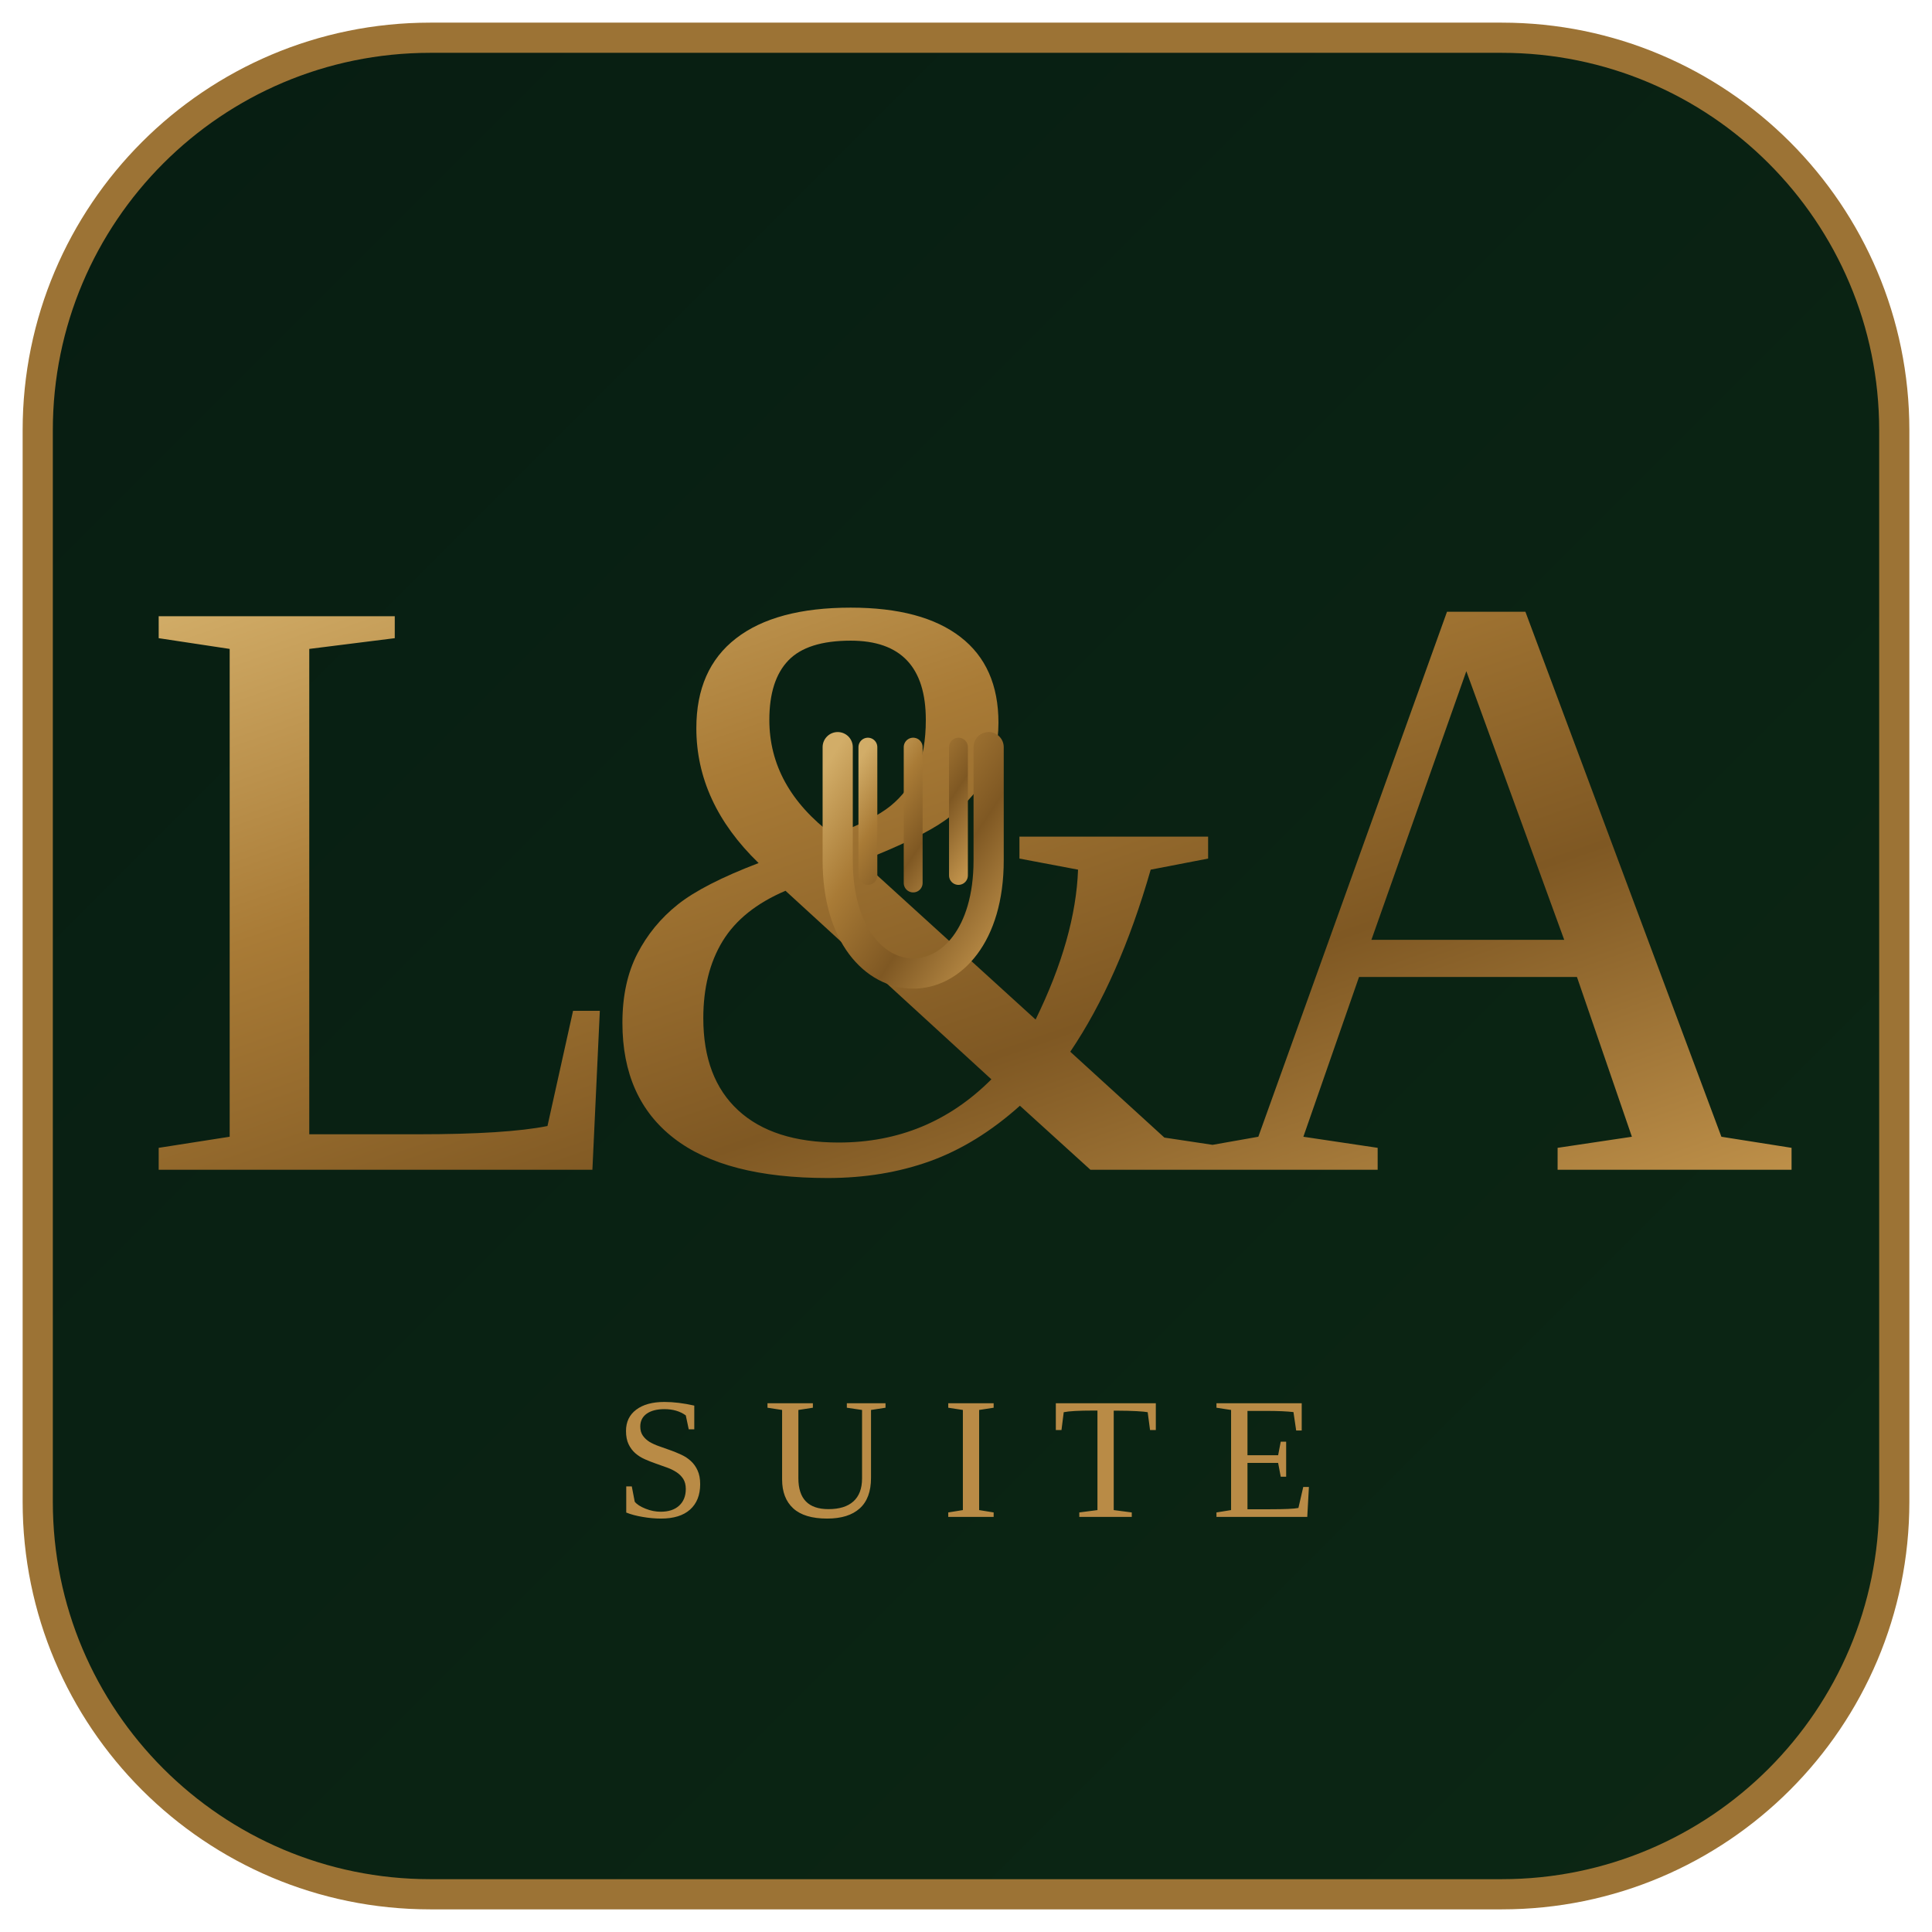
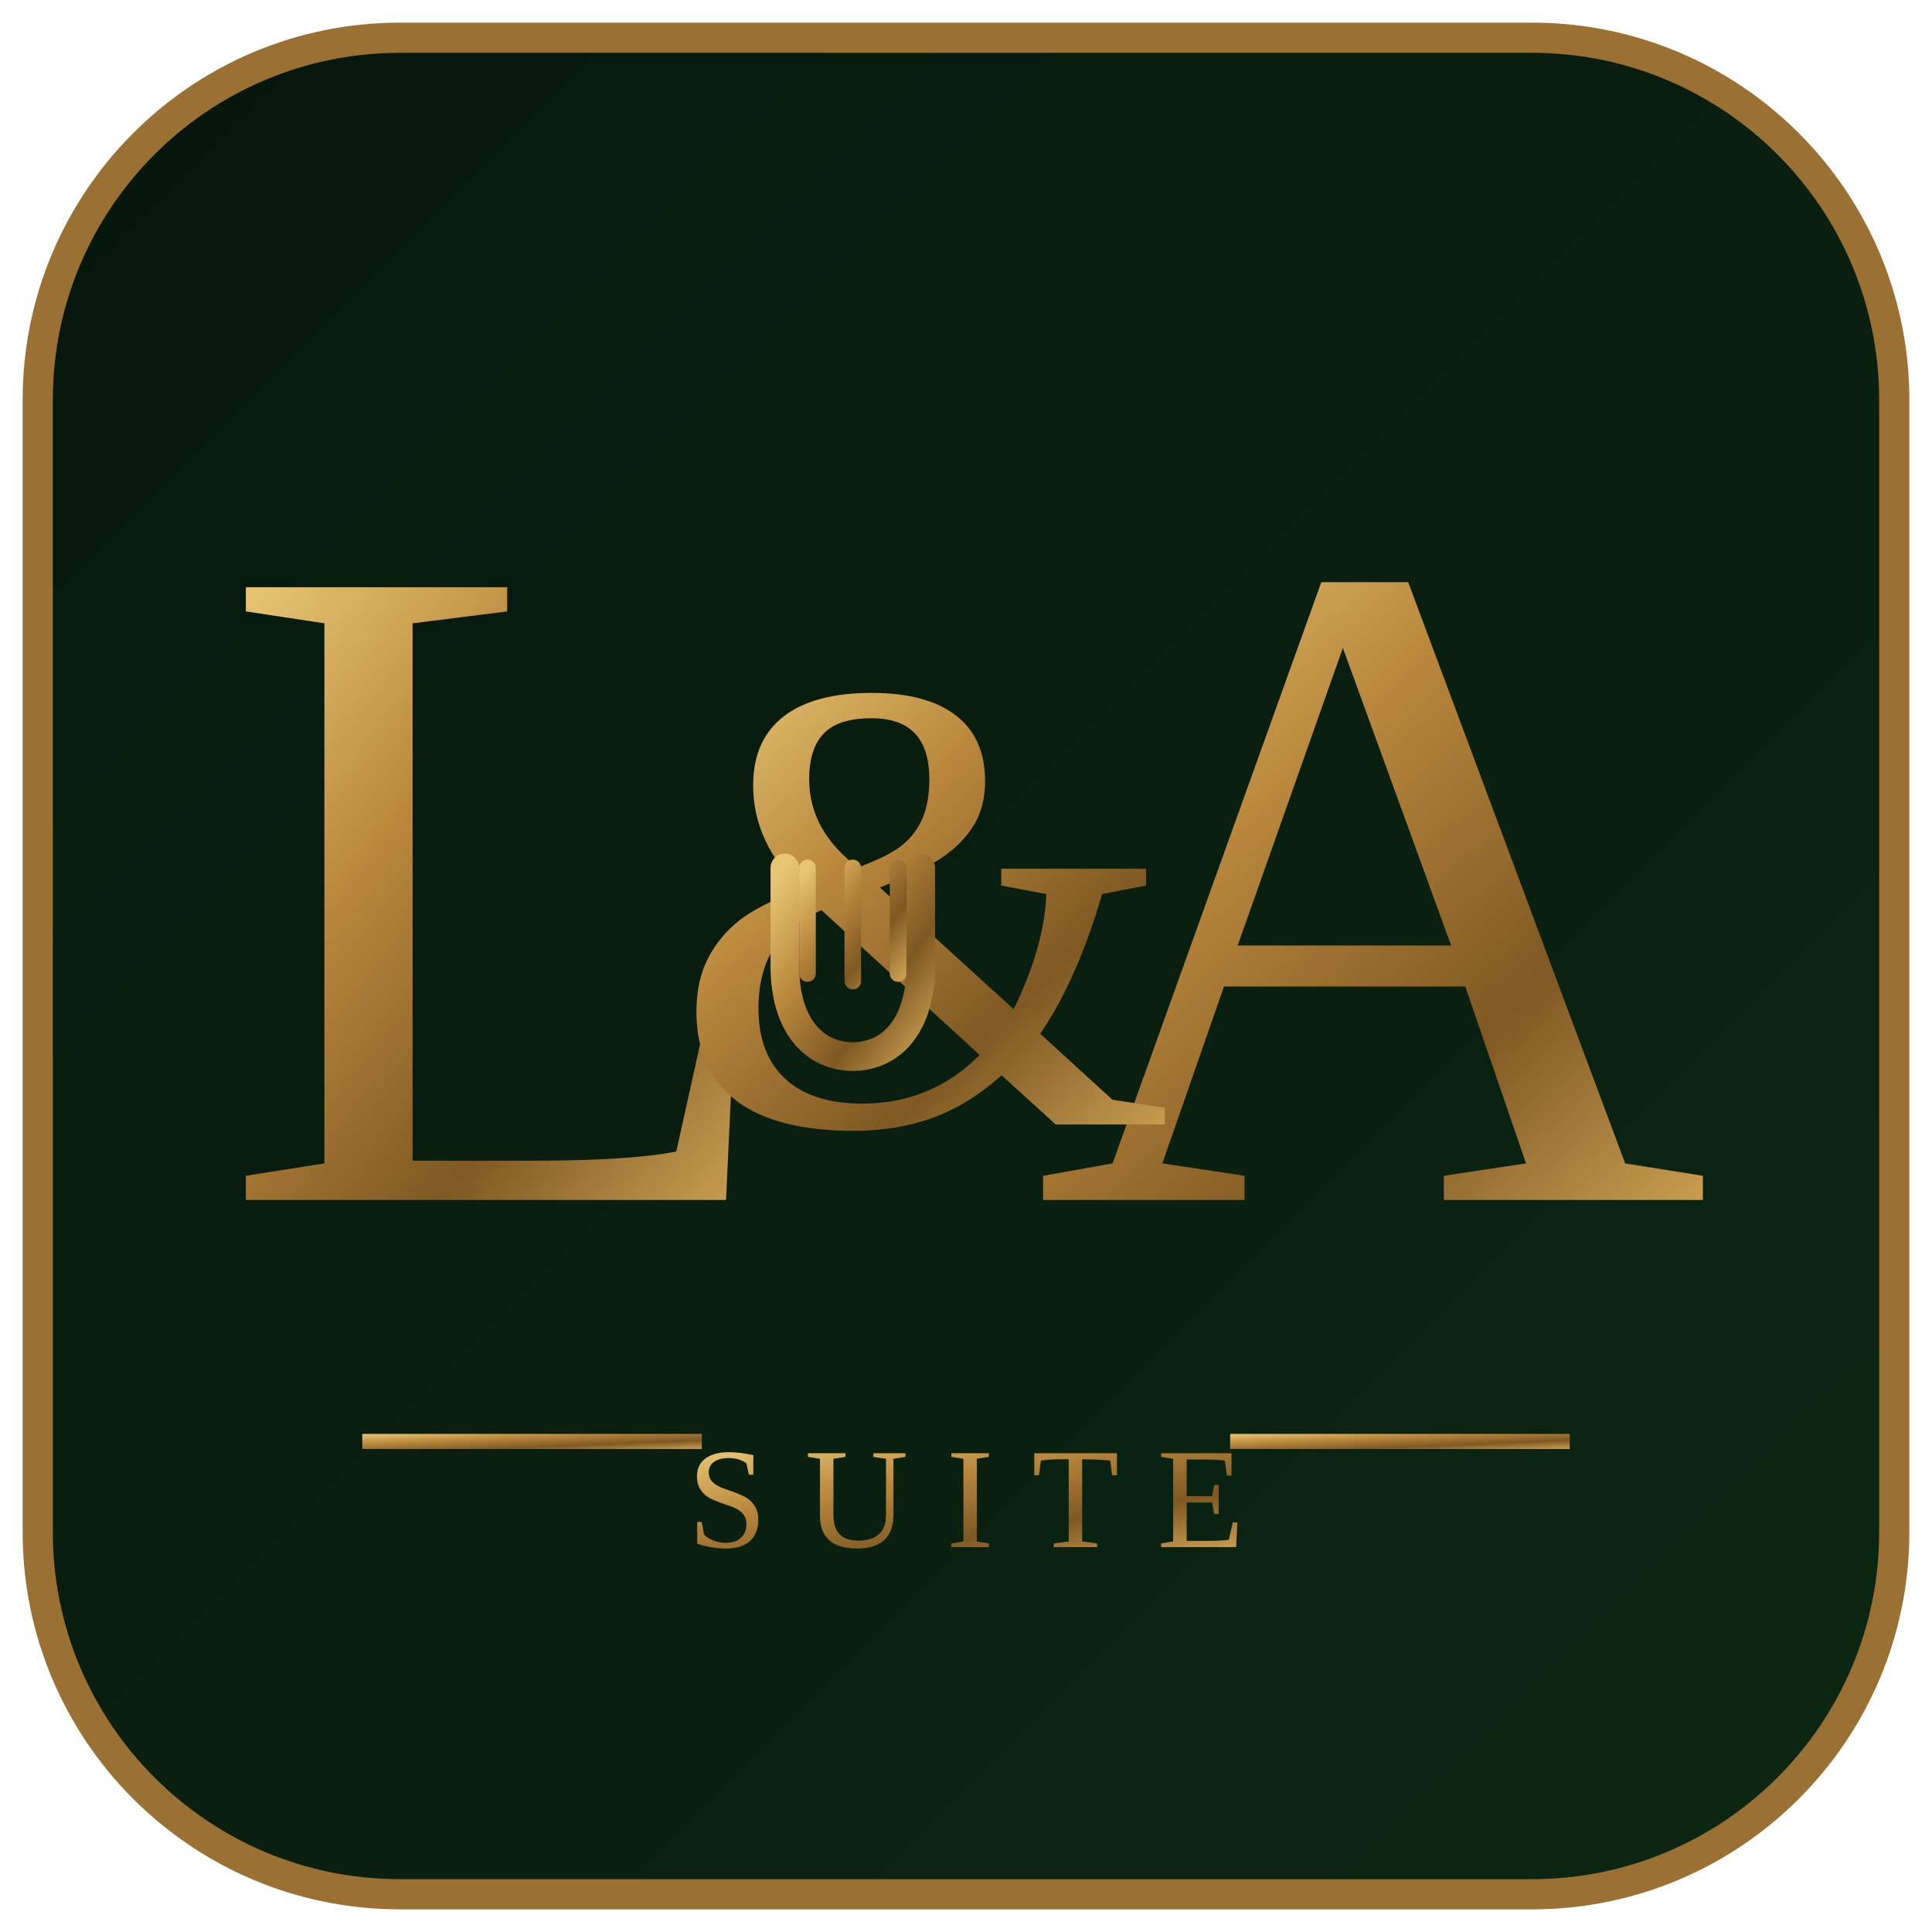
<svg xmlns="http://www.w3.org/2000/svg" viewBox="0 0 256 256" role="img" aria-labelledby="title">
  <defs>
    <linearGradient id="bg" x1="0" y1="0" x2="1" y2="1">
-       <stop stop-color="#071D12" />
+       <stop stop-color="#06170E" />
      <stop offset="1" stop-color="#0C2714" />
    </linearGradient>
    <linearGradient id="gold" x1="0" y1="0" x2="1" y2="1">
-       <stop stop-color="#D2AD68" />
-       <stop offset=".32" stop-color="#A97B36" />
-       <stop offset=".65" stop-color="#7F5823" />
-       <stop offset="1" stop-color="#BF914A" />
+       <stop stop-color="#E7C574" />
+       <stop offset=".35" stop-color="#B9873C" />
+       <stop offset=".7" stop-color="#7F5823" />
+       <stop offset="1" stop-color="#C89D50" />
    </linearGradient>
  </defs>
-   <rect x="5" y="5" width="246" height="246" rx="52" fill="url(#bg)" stroke="#9C7335" stroke-width="4" />
-   <text x="128" y="155" text-anchor="middle" fill="url(#gold)" font-family="Georgia, 'Times New Roman', serif" font-size="112" letter-spacing="-8">L&amp;A</text>
+   <rect x="5" y="5" width="246" height="246" rx="48" fill="url(#bg)" stroke="#9A7133" stroke-width="4" />
+   <g fill="url(#gold)" font-family="Georgia, 'Times New Roman', serif">
+     <text x="29" y="159" font-size="124">L</text>
+     <text x="137" y="159" font-size="124">A</text>
+     <text x="89" y="149" font-size="86">&amp;</text>
+   </g>
  <g stroke="url(#gold)" stroke-linecap="round" fill="none">
-     <path d="M121 99v40" stroke-width="4" />
-     <path d="M111 99v15c0 10 5 15 10 15s10-5 10-15V99" stroke-width="4" />
-     <path d="M115 99v17M121 99v18M127 99v17" stroke-width="2.5" />
+     <path d="M113 115v34" stroke-width="3.8" />
+     <path d="M104 115v13c0 8 4 12 9 12s9-4 9-12v-13" stroke-width="3.8" />
+     <path d="M107 115v14M113 115v15M119 115v14" stroke-width="2.2" />
  </g>
-   <text x="128" y="201" text-anchor="middle" fill="#B98B46" font-family="Georgia, 'Times New Roman', serif" font-size="23" letter-spacing="7">SUITE</text>
+   <g fill="url(#gold)">
+     <rect x="48" y="190" width="45" height="2" />
+     <rect x="163" y="190" width="45" height="2" />
+     <text x="128" y="205" text-anchor="middle" font-family="Georgia, 'Times New Roman', serif" font-size="19" letter-spacing="5">SUITE</text>
+   </g>
</svg>
